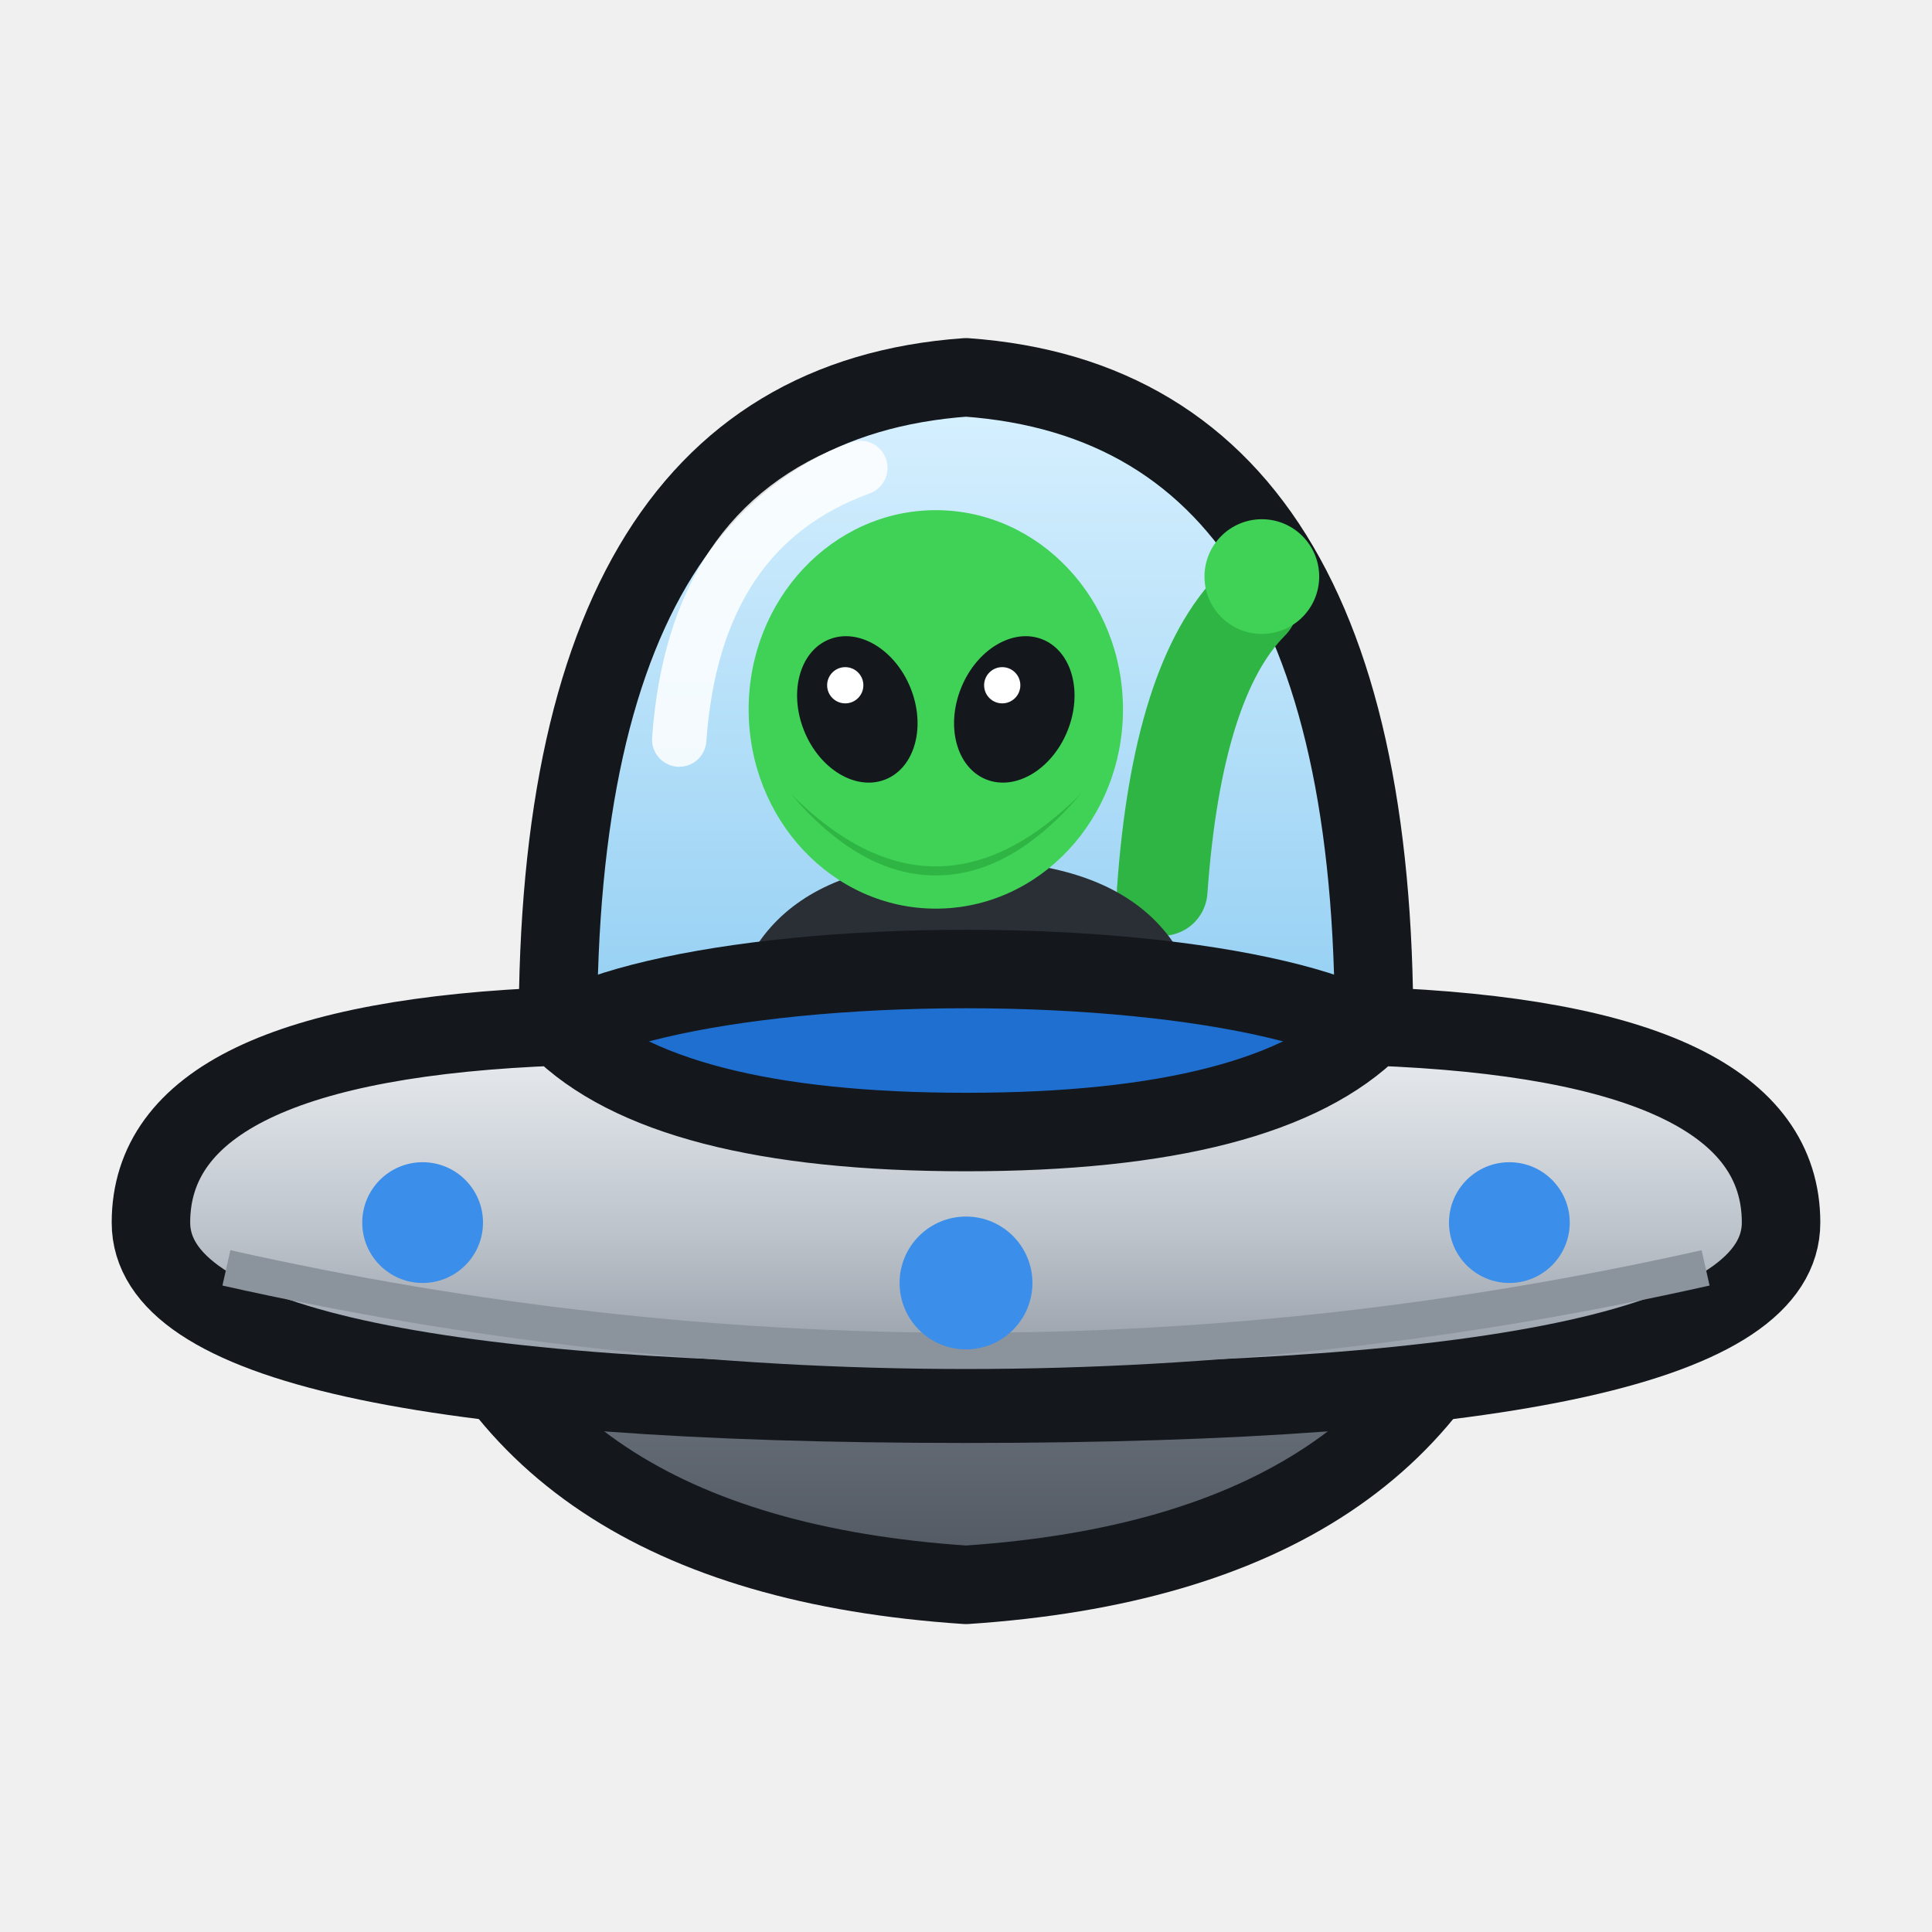
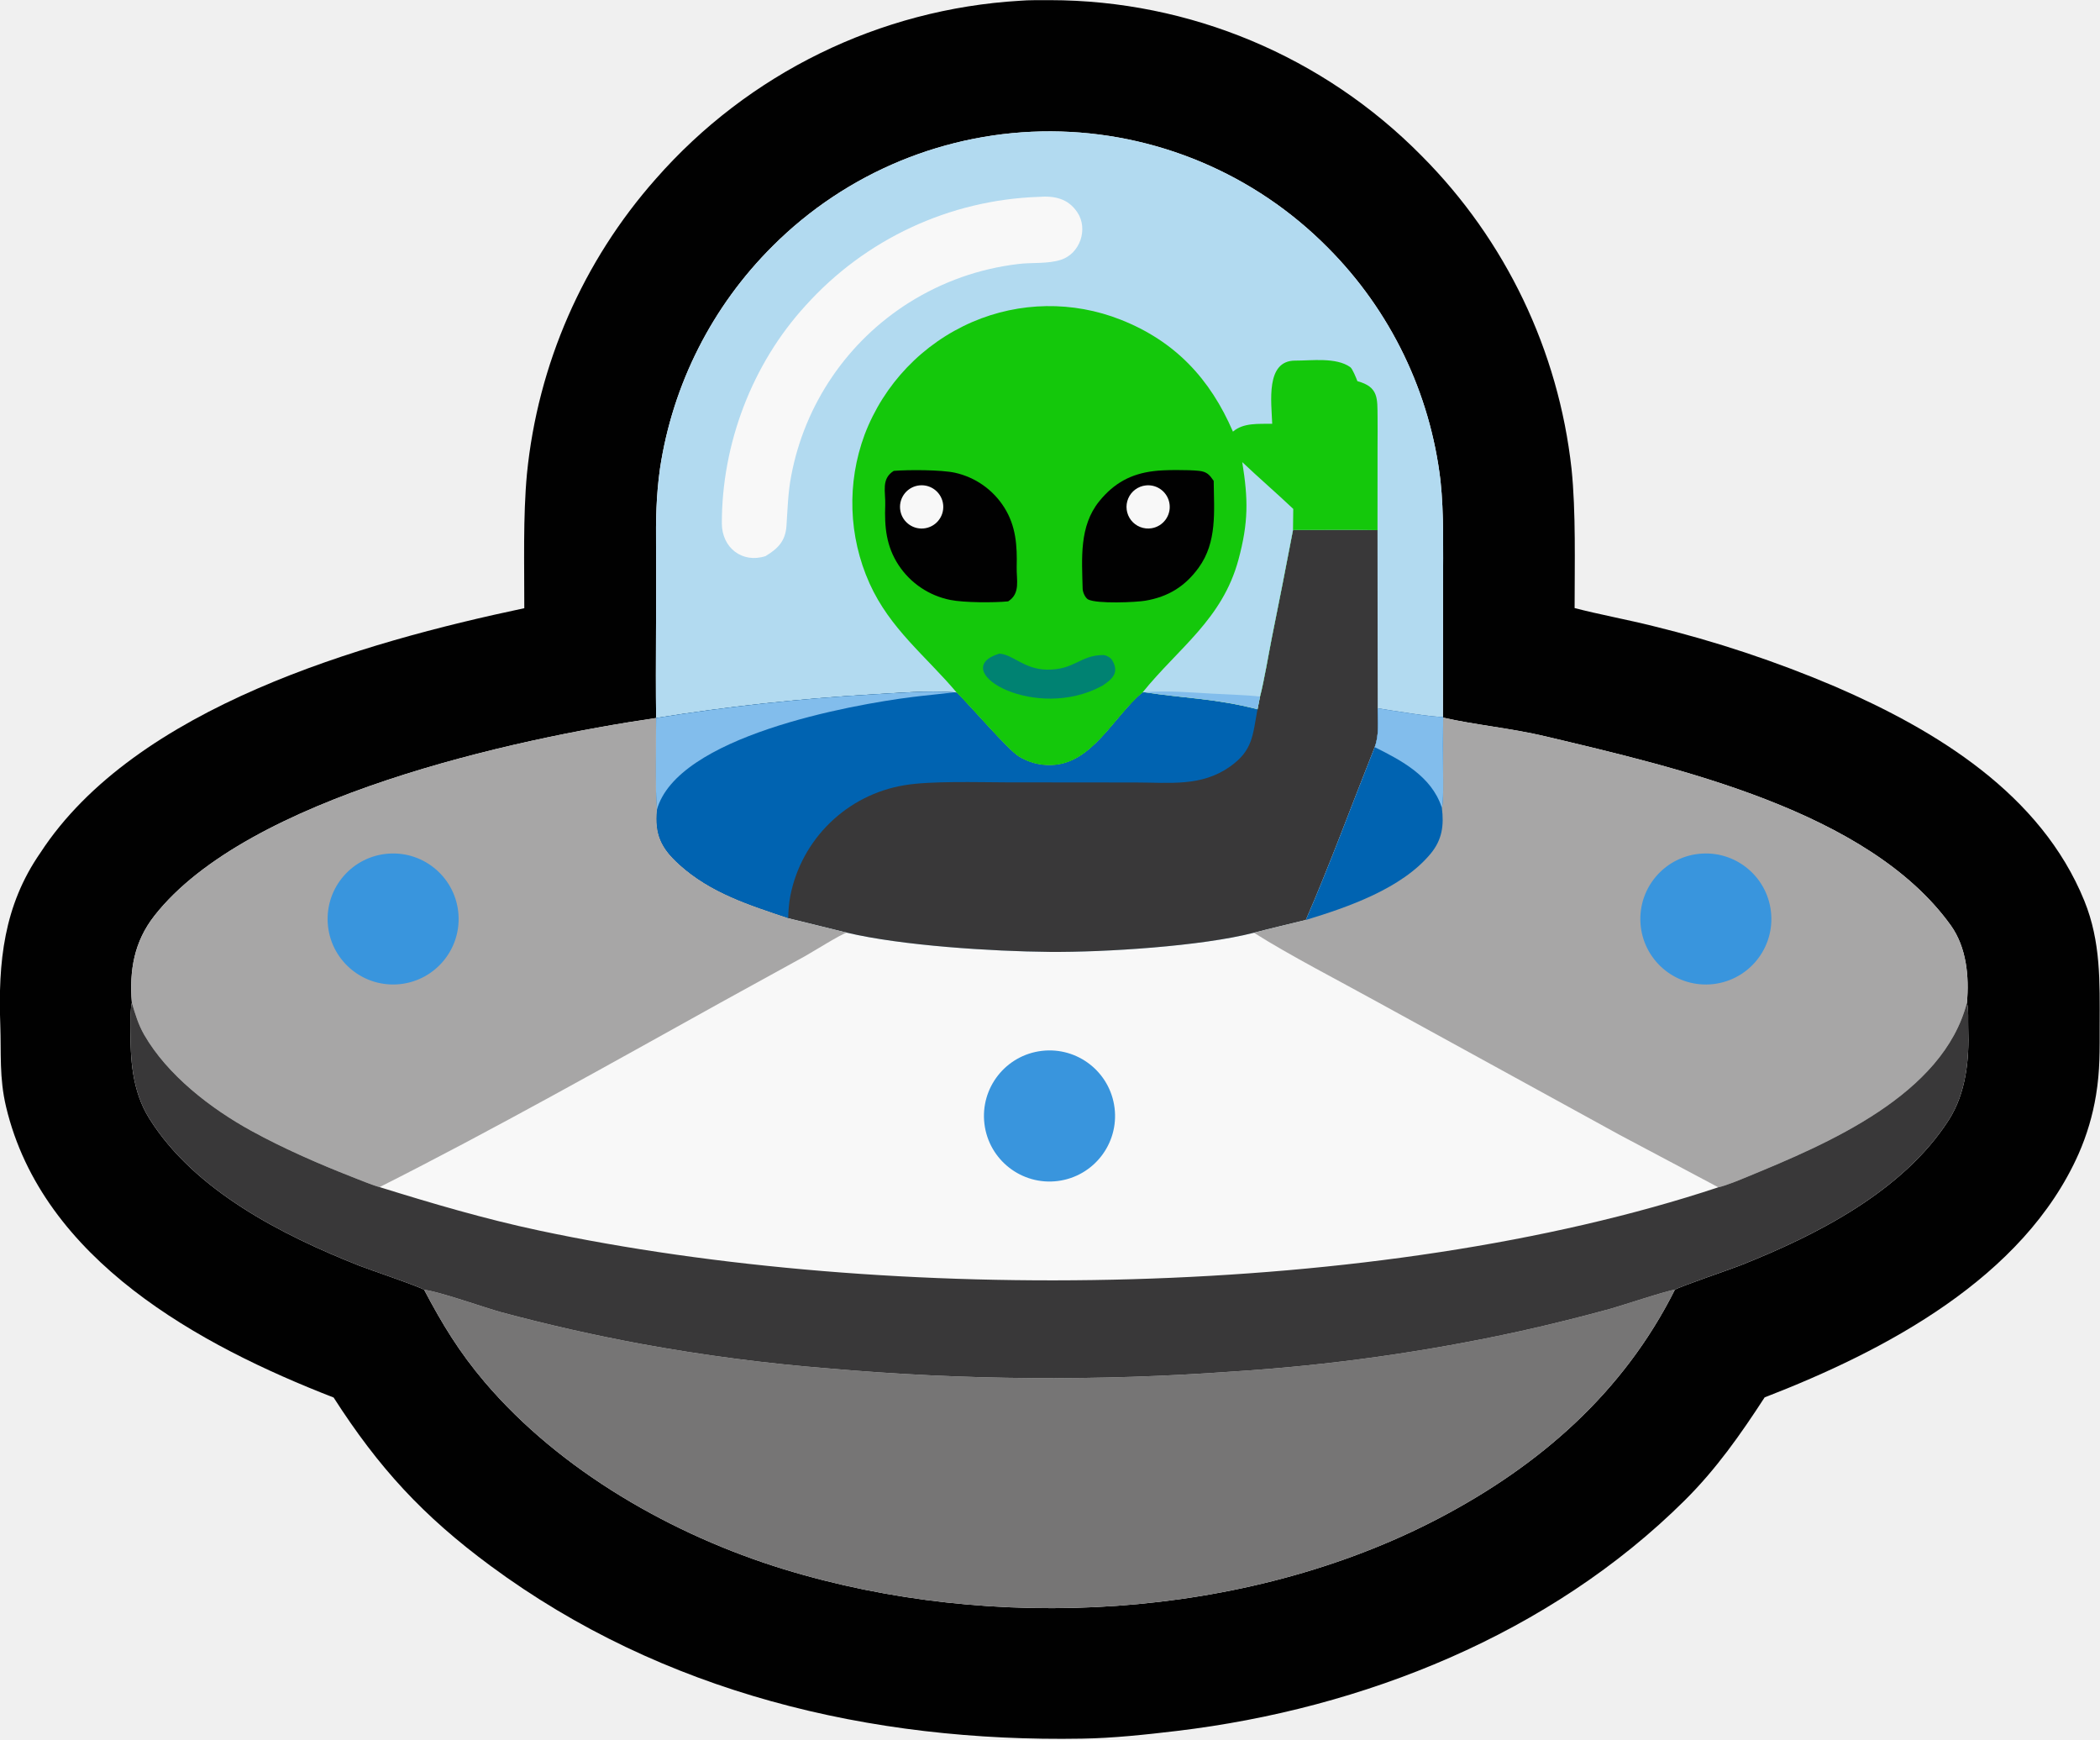
- <svg xmlns="http://www.w3.org/2000/svg" width="64" height="64" viewBox="0 1.5 64 64">
-   <defs>
-     <linearGradient id="saucerDisc" x1="0" y1="0" x2="0" y2="1">
-       <stop offset="0" stop-color="#eef1f4" />
-       <stop offset="0.55" stop-color="#bcc3cb" />
-       <stop offset="1" stop-color="#8b939d" />
-     </linearGradient>
-     <linearGradient id="saucerHull" x1="0" y1="0" x2="0" y2="1">
-       <stop offset="0" stop-color="#7d8590" />
-       <stop offset="1" stop-color="#4f565f" />
-     </linearGradient>
-     <linearGradient id="saucerDome" x1="0" y1="0" x2="0" y2="1">
-       <stop offset="0" stop-color="#d9f1ff" />
-       <stop offset="1" stop-color="#8fcdf2" />
-     </linearGradient>
-   </defs>
-   <g stroke="#14181d" stroke-width="2.6" stroke-linejoin="round" stroke-linecap="round">
-     <path d="M14 42 Q17 53 32 54 Q47 53 50 42 Z" fill="url(#saucerHull)" />
-     <path d="M18.5 37 Q18 15 32 14 Q46 15 45.5 37 Z" fill="url(#saucerDome)" />
+ <svg xmlns="http://www.w3.org/2000/svg" width="1048" height="868" viewBox="0 0 1048 868" fill="none">
+   <g>
+     <path d="M509.051 0.373C512.997 -0.003 520.112 0.078 524.076 0.076C593.763 0.146 660.521 28.113 709.437 77.734C751.381 119.805 777.767 174.884 784.271 233.928C786.492 255.409 785.805 281.436 785.805 303.39C798.01 306.575 812.25 309.181 825.061 312.39C856.108 319.963 886.485 330.062 915.883 342.587C966.141 364.34 1018.49 396.066 1040.18 449.446C1048.49 469.887 1047.87 490.021 1047.84 511.542C1047.83 523.96 1048.06 534.007 1046.01 546.436C1044.37 556.474 1041.47 566.264 1037.38 575.576C1009.93 637.621 940.685 674.001 880.635 697.22C868.611 715.723 856.548 732.923 840.747 748.617C773.522 815.379 680.407 852.533 587.298 863.643C571.942 865.474 555.299 867.26 539.976 867.485C434.571 869.321 330.674 844.711 244.84 781.308C211.188 756.456 189.08 732.484 166.495 697.286C99.637 671.318 21.259 628.782 3.042 552.285C-0.409 537.789 0.644 525.551 0.142 511.368C-0.965 480.119 1.828 451.888 20.152 425.487C67.557 352.762 180.932 320.538 261.649 303.456C261.689 281.718 260.978 257.817 262.973 236.389C268.415 181.808 290.913 130.327 327.275 89.253C373.539 36.512 439.009 4.5 509.051 0.373Z" fill="#010101" />
+     <path d="M327.436 358.243C327.089 329.891 327.644 301.221 327.396 272.843C327.277 259.151 327.457 247.369 329.374 233.746C335.719 191.66 355.449 152.735 385.645 122.735C422.467 85.94 472.449 65.353 524.51 65.538C576.477 65.766 626.213 86.678 662.725 123.652C693.96 155.006 713.742 195.952 718.882 239.905C720.636 256.2 720.152 274.73 720.158 291.328L720.081 357.618L720.213 358.061C736.003 361.674 754.312 363.369 771.07 367.357C836.354 382.891 932.399 404.468 973.508 461.675C981.442 472.723 982.734 487.369 981.596 500.215C982.53 503.97 982.09 509.158 982.239 513.112C982.805 528.437 981.189 545.304 972.568 558.76C949.855 594.222 906.806 616.149 868.82 631.239C863.454 633.372 838.316 641.876 835.831 643.514C810.133 694.774 768.508 731.131 718.036 757.561C621.122 808.31 495.116 814.791 391.234 782.968C335.932 766.026 279.601 733.951 241.845 689.518C229.194 674.627 220.729 660.698 211.7 643.574C209.539 641.98 184.356 633.493 179.438 631.552C141.096 616.386 96.902 594.057 74.415 557.93C65.966 544.364 64.846 528.074 65.25 512.782C65.344 509.23 64.939 503.53 65.807 500.281C64.49 484.138 66.939 469.797 77.116 456.841C123.571 397.706 256.42 368.611 327.436 358.243Z" fill="#F8F8F8" />
+     <path d="M327.436 358.243C327.089 329.891 327.644 301.221 327.396 272.843C327.277 259.151 327.457 247.369 329.374 233.746C335.719 191.66 355.449 152.735 385.645 122.735C422.467 85.94 472.449 65.353 524.51 65.538C576.477 65.766 626.213 86.678 662.725 123.652C693.96 155.006 713.742 195.952 718.882 239.905C720.636 256.2 720.152 274.73 720.158 291.328L720.081 357.618C717.195 358.275 692.156 354.12 687.538 353.393C687.61 359.935 688.33 366.789 686.048 372.786C675.057 400.393 663.369 432.22 651.68 459.01C643.097 461.109 634.3 463.157 625.767 465.381C599.63 472.118 551.247 475.187 523.718 474.94C495.161 474.684 449.952 471.844 422.531 465.322L393.378 458.16C373.705 451.526 354.652 445.64 338.855 431.329C329.795 423.121 326.647 416.261 327.776 404.178C326.89 390.446 327.417 372.307 327.436 358.243Z" fill="#B2DAF0" />
+     <path d="M645.269 264.447C659.075 264.458 673.71 264.213 687.439 264.511L687.538 353.393C687.61 359.935 688.33 366.789 686.048 372.786C675.057 400.393 663.369 432.22 651.68 459.01C643.097 461.109 634.3 463.157 625.767 465.381C599.63 472.118 551.247 475.187 523.718 474.94C495.161 474.684 449.952 471.845 422.531 465.322L393.378 458.16C373.705 451.526 354.652 445.64 338.855 431.329C329.795 423.122 326.647 416.261 327.776 404.178C326.89 390.446 327.417 372.307 327.436 358.243C363.124 352.516 399.079 348.595 435.162 346.496C448.813 345.71 462.354 344.518 475.976 345.413L477.548 345.681C483.959 351.899 502.825 373.936 508.275 377.364C513.058 380.358 518.605 381.887 524.246 381.763C544.996 381.507 555.744 357.526 570.193 345.491L571.1 345.376C591.036 348.436 606.656 348.477 627.549 353.885L628.808 347.548C630.82 339.918 633.069 326.407 634.68 318.303C638.309 300.371 641.838 282.419 645.269 264.447Z" fill="#393839" />
+     <path d="M327.436 358.243C363.124 352.516 399.079 348.595 435.162 346.496C448.813 345.71 462.354 344.518 475.976 345.413L477.548 345.681C483.959 351.899 502.825 373.936 508.275 377.364C513.058 380.358 518.605 381.887 524.246 381.763C544.996 381.507 555.744 357.526 570.193 345.491L571.1 345.376C591.036 348.436 606.656 348.477 627.549 353.885C625.135 367.006 625.234 374.422 613.848 382.48C599.558 392.593 583.916 390.425 566.949 390.415L502.211 390.35C488.009 390.333 464.494 389.542 451.251 391.796C422.605 396.581 399.939 418.64 394.382 447.141C393.75 450.449 393.37 454.778 393.378 458.16C373.705 451.526 354.652 445.64 338.855 431.329C329.795 423.121 326.647 416.261 327.776 404.178C326.89 390.446 327.417 372.307 327.436 358.243Z" fill="#0063B1" />
+     <path d="M327.436 358.243C363.124 352.516 399.079 348.595 435.162 346.496C448.813 345.71 462.354 344.518 475.976 345.413C469.375 346.299 462.075 346.922 455.547 347.739C423.926 351.7 337.759 367.485 327.776 404.178C326.89 390.446 327.417 372.307 327.436 358.243Z" fill="#82BDEC" />
+     <path d="M477.548 345.681C461.98 327.247 444.197 313.833 433.937 291.087C423.414 267.624 422.534 240.965 431.486 216.859C441.08 191.632 460.471 171.357 485.248 160.648C508.815 150.491 535.446 150.085 559.313 159.52C586.44 170.246 603.913 188.961 615.299 215.371C620.522 210.82 628.071 211.563 634.894 211.436C634.515 200.673 631.458 179.837 646.413 179.921C654.451 179.966 666.783 178.16 673.842 183.176C674.958 183.969 676.828 188.659 677.405 190.181C688.104 193.061 687.346 198.83 687.472 208.289C687.538 212.964 687.472 217.867 687.461 222.596L687.439 264.511C673.71 264.213 659.075 264.459 645.269 264.448C641.838 282.419 638.309 300.371 634.68 318.304C633.069 326.407 630.82 339.919 628.808 347.549L627.549 353.886C606.656 348.477 591.036 348.436 571.1 345.377L570.193 345.492C555.744 357.526 544.996 381.508 524.246 381.763C518.605 381.887 513.058 380.358 508.275 377.365C502.825 373.936 483.959 351.899 477.548 345.681Z" fill="#14C80B" />
+     <path d="M619.94 230.566C628.236 238.426 637.028 245.996 645.396 253.92L645.269 264.447C641.838 282.419 638.309 300.371 634.68 318.304C633.069 326.407 630.82 339.919 628.808 347.548L627.549 353.885C606.656 348.477 591.036 348.436 571.101 345.377L570.193 345.491C588.221 323.202 610.021 308.981 618.048 279.249C623.09 260.597 622.925 249.035 619.94 230.566Z" fill="#B2DAF0" />
+     <path d="M571.101 345.376C582.223 344.479 593.753 345.451 604.93 346.088C612.166 346.501 621.754 346.726 628.808 347.548L627.549 353.885C606.656 348.477 591.037 348.436 571.101 345.376Z" fill="#82BDEC" />
+     <path d="M446.041 234.937C453.119 234.35 469.682 234.358 476.517 235.854C486.757 238.111 495.659 244.388 501.221 253.276C507.024 262.505 507.653 272.282 507.373 282.897C507.203 289.29 509.392 296.051 503.12 300.047C496.082 300.746 480.991 300.719 474.218 299.324C463.618 297.204 454.311 290.92 448.385 281.881C442.267 272.527 441.363 262.861 441.775 251.976C442.021 245.502 439.582 238.936 446.041 234.937Z" fill="#010101" />
+     <path d="M458.941 242.169C464.896 241.614 470.167 246.004 470.698 251.96C471.228 257.915 466.816 263.168 460.858 263.674C454.933 264.177 449.717 259.796 449.19 253.875C448.662 247.955 453.021 242.721 458.941 242.169Z" fill="#F8F8F8" />
+     <path d="M575.79 235.055C580.574 234.36 593.351 234.368 598.354 234.92C602.379 235.364 603.599 236.931 605.694 239.911C605.848 255.155 607.498 270.386 598.195 283.232C591.394 292.616 582.965 297.779 571.584 299.717C567.07 300.505 547.547 301.4 543 299.083C541.504 298.21 540.339 295.407 540.295 293.793C539.932 278.718 538.48 262.55 548.597 250.08C556.008 240.949 564.514 236.409 575.79 235.055Z" fill="#010101" />
+     <path d="M571.87 242.189C577.682 241.594 582.91 245.73 583.663 251.52C584.422 257.31 580.436 262.651 574.669 263.57C570.793 264.189 566.883 262.652 564.464 259.558C562.051 256.464 561.506 252.302 563.046 248.691C564.585 245.079 567.967 242.589 571.87 242.189Z" fill="#F8F8F8" />
+     <path d="M498.677 326.129C505.347 326.432 510.984 333.88 522.289 334.1C536.342 334.373 538.904 326.826 550.741 326.829C552.325 327.026 554.282 328.109 555.068 329.463C558.713 335.737 555.068 338.857 550.125 342.141C549.042 342.721 547.937 343.27 546.821 343.786C513.585 358.941 473.003 334.045 498.677 326.129Z" fill="#008272" />
+     <path d="M518.319 98.228C526.066 97.637 532.977 98.916 537.667 105.967C543.148 114.214 539.041 126.484 529.513 129.6C522.828 131.784 514.982 130.852 508.009 131.741C488.545 134.086 470.361 140.545 453.735 150.934C422.966 170.286 401.642 201.569 394.878 237.278C393.224 245.839 393.067 253.783 392.479 262.427C391.964 270.023 388.152 273.782 382.014 277.477C370.387 281.228 360.245 273.278 360.234 261.119C360.198 221.52 375.301 181.603 402.11 152.372C431.889 119.299 473.838 99.755 518.319 98.228Z" fill="#F8F8F8" />
+     <path d="M211.7 643.574C218.092 644.03 242.257 652.589 250.205 654.75C273.367 660.961 296.766 666.255 320.348 670.614C351.32 676.271 382.562 680.338 413.95 682.807C480.888 688.677 548.19 689.183 615.206 684.318C663.693 681.251 711.872 674.473 759.321 664.045C774.341 660.692 789.274 656.976 804.108 652.897C809.1 651.479 832.868 643.64 835.831 643.514C810.134 694.774 768.508 731.131 718.036 757.561C621.122 808.309 495.116 814.79 391.234 782.968C335.932 766.026 279.601 733.951 241.845 689.518C229.194 674.627 220.729 660.697 211.7 643.574Z" fill="#767575" />
+     <path d="M687.538 353.394C692.157 354.121 717.195 358.275 720.081 357.619L720.213 358.062C736.003 361.675 754.312 363.369 771.07 367.357C836.354 382.892 932.399 404.469 973.508 461.675C981.442 472.723 982.734 487.37 981.596 500.215C969.742 546.327 911.952 570.7 872.262 587.038C868.308 588.665 861.557 591.501 857.527 592.397C857.439 592.282 812.949 568.765 808.402 566.314L688.121 500.321C669.648 490.082 643.13 476.444 625.768 465.381C634.301 463.157 643.097 461.11 651.68 459.01C663.369 432.221 675.058 400.393 686.048 372.786C688.33 366.789 687.61 359.936 687.538 353.394Z" fill="#A7A6A6" />
+     <path d="M687.538 353.394C692.156 354.121 717.194 358.275 720.081 357.619L720.213 358.062C720.07 367.162 720.053 376.264 720.174 385.365C720.196 389.428 720.438 399.516 719.575 403.12C720.642 411.757 719.746 418.919 714.011 425.87C699.59 443.342 672.693 452.631 651.68 459.01C663.369 432.221 675.057 400.393 686.048 372.786C688.33 366.789 687.609 359.936 687.538 353.394Z" fill="#0063B1" />
+     <path d="M687.538 353.394C692.156 354.121 717.195 358.275 720.081 357.619L720.213 358.062C720.07 367.162 720.054 376.264 720.175 385.365C720.197 389.428 720.438 399.516 719.575 403.12L719.399 402.579C714.259 387.275 699.485 379.459 686.048 372.786C688.33 366.789 687.61 359.936 687.538 353.394Z" fill="#82BDEC" />
+     <path d="M849.39 425.894C867.374 424.838 882.823 438.532 883.934 456.513C885.044 474.493 871.393 489.982 853.414 491.145C835.359 492.312 819.788 478.594 818.672 460.538C817.556 442.481 831.323 426.954 849.39 425.894Z" fill="#3995DD" />
+     <path d="M65.807 500.281C64.49 484.137 66.939 469.797 77.116 456.841C123.571 397.706 256.42 368.611 327.436 358.243C327.417 372.307 326.89 390.446 327.776 404.178C326.647 416.261 329.795 423.121 338.855 431.329C354.652 445.64 373.705 451.526 393.378 458.16L422.531 465.322C419.235 466.373 405.725 474.835 401.81 477.031L359.659 500.22C304.292 530.937 245.796 563.895 189.431 592.298C186.252 591.484 178.571 588.351 175.132 586.999C158.474 580.457 141.022 572.8 125.29 564.153C105.134 553.071 83.544 536.426 71.927 516.245C69.046 511.24 67.395 505.755 65.807 500.281Z" fill="#A7A6A6" />
+     <path d="M194.021 425.909C212.096 424.709 227.7 438.433 228.815 456.509C229.93 474.586 216.131 490.123 198.046 491.153C180.08 492.176 164.666 478.49 163.558 460.534C162.45 442.577 176.066 427.101 194.021 425.909Z" fill="#3995DD" />
+     <path d="M857.527 592.397C861.557 591.501 868.308 588.664 872.261 587.037C911.952 570.7 969.742 546.326 981.596 500.215C982.53 503.97 982.09 509.159 982.239 513.113C982.805 528.437 981.189 545.304 972.568 558.761C949.855 594.222 906.806 616.15 868.82 631.239C863.454 633.372 838.316 641.876 835.831 643.514C832.868 643.64 809.1 651.479 804.108 652.897C789.274 656.976 774.341 660.692 759.321 664.045C711.872 674.473 663.693 681.251 615.206 684.318C548.19 689.183 480.888 688.678 413.95 682.807C382.562 680.339 351.32 676.271 320.348 670.614C296.766 666.255 273.367 660.962 250.205 654.75C242.257 652.59 218.092 644.031 211.7 643.574C209.539 641.98 184.356 633.493 179.438 631.552C141.096 616.386 96.902 594.057 74.415 557.93C65.966 544.364 64.846 528.074 65.25 512.782C65.344 509.23 64.939 503.53 65.807 500.281C67.395 505.755 69.046 511.24 71.927 516.245C83.544 536.426 105.134 553.071 125.29 564.153C141.022 572.8 158.474 580.457 175.132 586.999C178.571 588.351 186.252 591.484 189.431 592.298C215.862 600.511 241.861 608.184 268.971 613.951C443.726 651.133 687.406 648.764 857.527 592.397Z" fill="#393839" />
+     <path d="M519.93 524.327C537.81 522.224 554.029 534.958 556.223 552.823C558.416 570.689 545.76 586.966 527.902 589.252C509.916 591.55 493.493 578.786 491.284 560.794C489.076 542.802 501.924 526.445 519.93 524.327Z" fill="#3995DD" />
  </g>
-   <path d="M38.5 31 Q39 24 41.5 21.5" fill="none" stroke="#2fb544" stroke-width="3" stroke-linecap="round" />
-   <circle cx="41.8" cy="20.6" r="1.9" fill="#3fd256" />
-   <path d="M24 37 Q24 30 32 30 Q40 30 40 37 Z" fill="#2a2f36" />
-   <ellipse cx="31" cy="25" rx="6.2" ry="6.6" fill="#3fd256" />
-   <path d="M26.2 27.8 Q31 32.6 35.8 27.8 Q33.5 30.5 31 30.5 Q28.5 30.5 26.2 27.8 Z" fill="#2fb544" />
-   <ellipse cx="28.4" cy="25" rx="1.9" ry="2.5" transform="rotate(-22 28.4 25)" fill="#14181d" />
-   <ellipse cx="33.6" cy="25" rx="1.9" ry="2.5" transform="rotate(22 33.6 25)" fill="#14181d" />
-   <circle cx="28" cy="24.2" r="0.6" fill="#fff" />
-   <circle cx="33.2" cy="24.2" r="0.6" fill="#fff" />
-   <path d="M22.5 26 Q23 19 28.5 17" fill="none" stroke="#fff" stroke-width="1.8" stroke-linecap="round" opacity="0.85" />
-   <g stroke="#14181d" stroke-width="2.6" stroke-linejoin="round">
-     <ellipse cx="32" cy="37" rx="14.5" ry="3.4" fill="#1f6fd1" />
-     <path d="M5 42 Q5 36 18.5 35.5 Q22 39 32 39 Q42 39 45.5 35.5 Q59 36 59 42 Q59 48 32 48 Q5 48 5 42 Z" fill="url(#saucerDisc)" />
-   </g>
-   <path d="M7.5 43.5 Q32 49 56.5 43.5" fill="none" stroke="#8b939d" stroke-width="1.2" />
-   <circle cx="14" cy="42" r="2" fill="#3b8eea" />
-   <circle cx="32" cy="44" r="2.2" fill="#3b8eea" />
-   <circle cx="50" cy="42" r="2" fill="#3b8eea" />
</svg>
